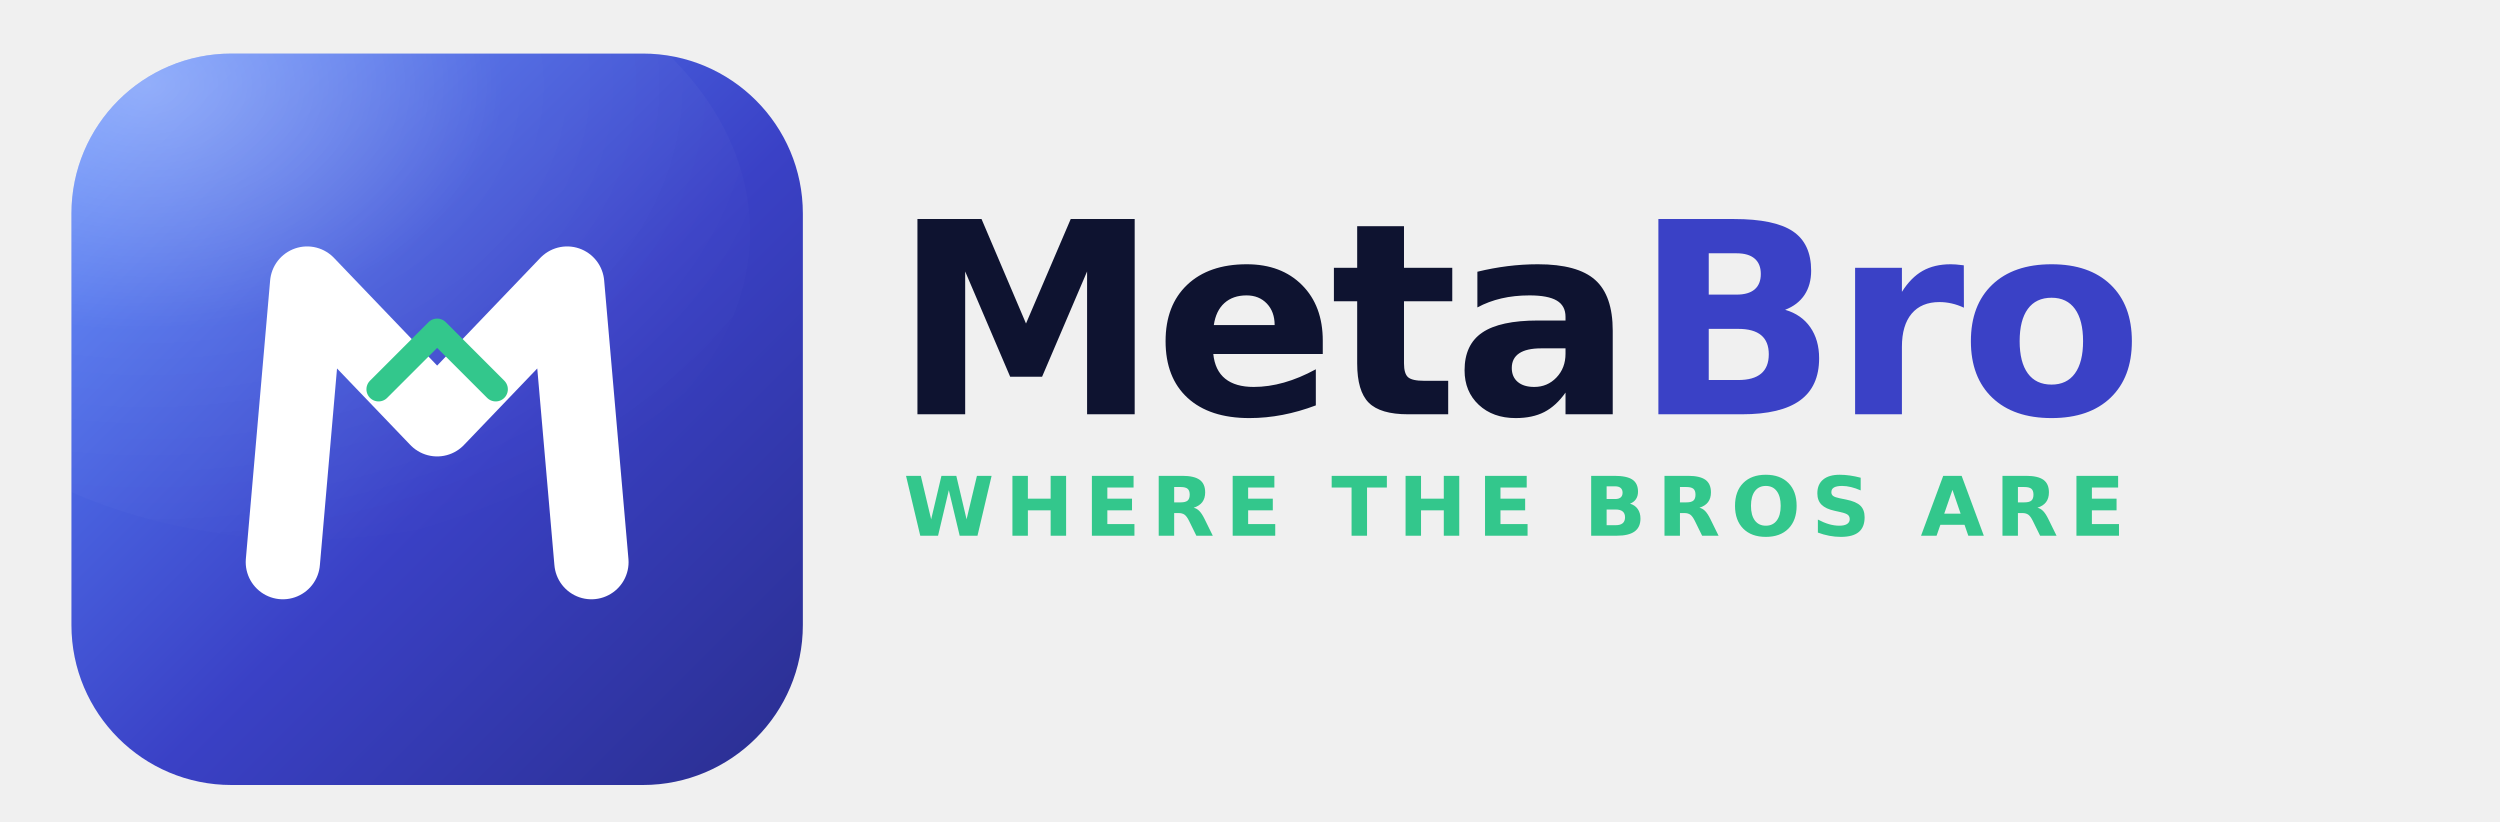
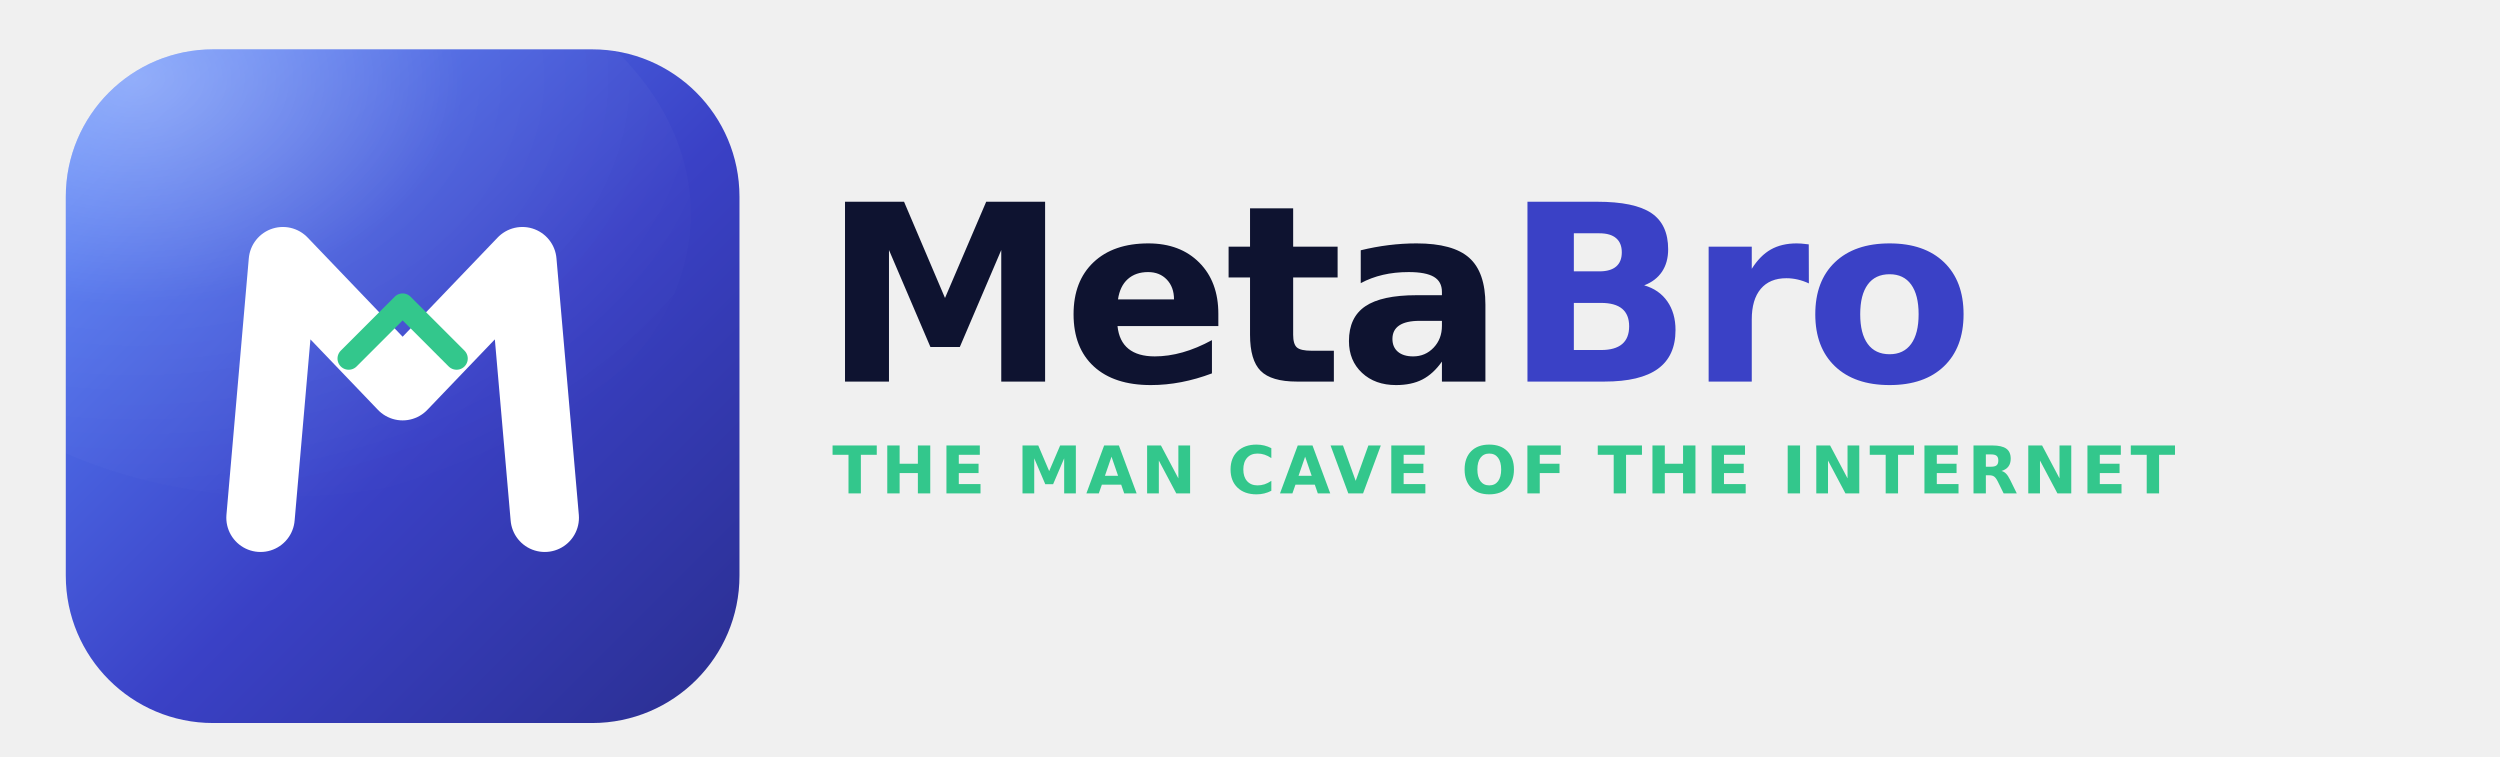
- <svg xmlns="http://www.w3.org/2000/svg" width="1400" height="460" viewBox="0 0 1400 460">
+ <svg xmlns="http://www.w3.org/2000/svg" width="1520" height="460" viewBox="0 0 1520 460">
  <defs>
    <linearGradient id="bgl" x1="0" y1="0" x2="1" y2="1">
      <stop offset="0" stop-color="#5C8CFF" />
      <stop offset="0.55" stop-color="#3A41C6" />
      <stop offset="1" stop-color="#2A2E8F" />
    </linearGradient>
    <radialGradient id="glowl" cx="0.32" cy="0.26" r="0.8">
      <stop offset="0" stop-color="#FFFFFF" stop-opacity="0.35" />
      <stop offset="0.5" stop-color="#FFFFFF" stop-opacity="0.06" />
      <stop offset="1" stop-color="#FFFFFF" stop-opacity="0" />
    </radialGradient>
  </defs>
  <g transform="translate(40,30) scale(0.40)">
    <clipPath id="lclip">
      <rect x="0" y="0" width="1024" height="1024" rx="224" ry="224" />
    </clipPath>
    <g clip-path="url(#lclip)">
      <rect width="1024" height="1024" fill="url(#bgl)" />
      <ellipse cx="330" cy="250" rx="620" ry="430" fill="url(#glowl)" />
      <path d="M 296 712 L 330 322 L 512 512 L 694 322 L 728 712" fill="none" stroke="#FFFFFF" stroke-width="104" stroke-linecap="round" stroke-linejoin="round" />
      <path d="M 430 470 L 512 388 L 594 470" fill="none" stroke="#33C78C" stroke-width="34" stroke-linecap="round" stroke-linejoin="round" />
    </g>
  </g>
  <text x="500" y="232" font-family="DejaVu Sans, Helvetica, Arial, sans-serif" font-size="150" font-weight="bold" fill="#0E1330" letter-spacing="-3">Meta<tspan fill="#3A41C6">Bro</tspan>
  </text>
-   <text x="506" y="300" font-family="DejaVu Sans, Helvetica, Arial, sans-serif" font-size="46" font-weight="bold" fill="#33C78C" letter-spacing="6">WHERE THE BROS ARE</text>
+   <text x="506" y="300" font-family="DejaVu Sans, Helvetica, Arial, sans-serif" font-size="40" font-weight="bold" fill="#33C78C" letter-spacing="2.5">THE MAN CAVE OF THE INTERNET</text>
</svg>
